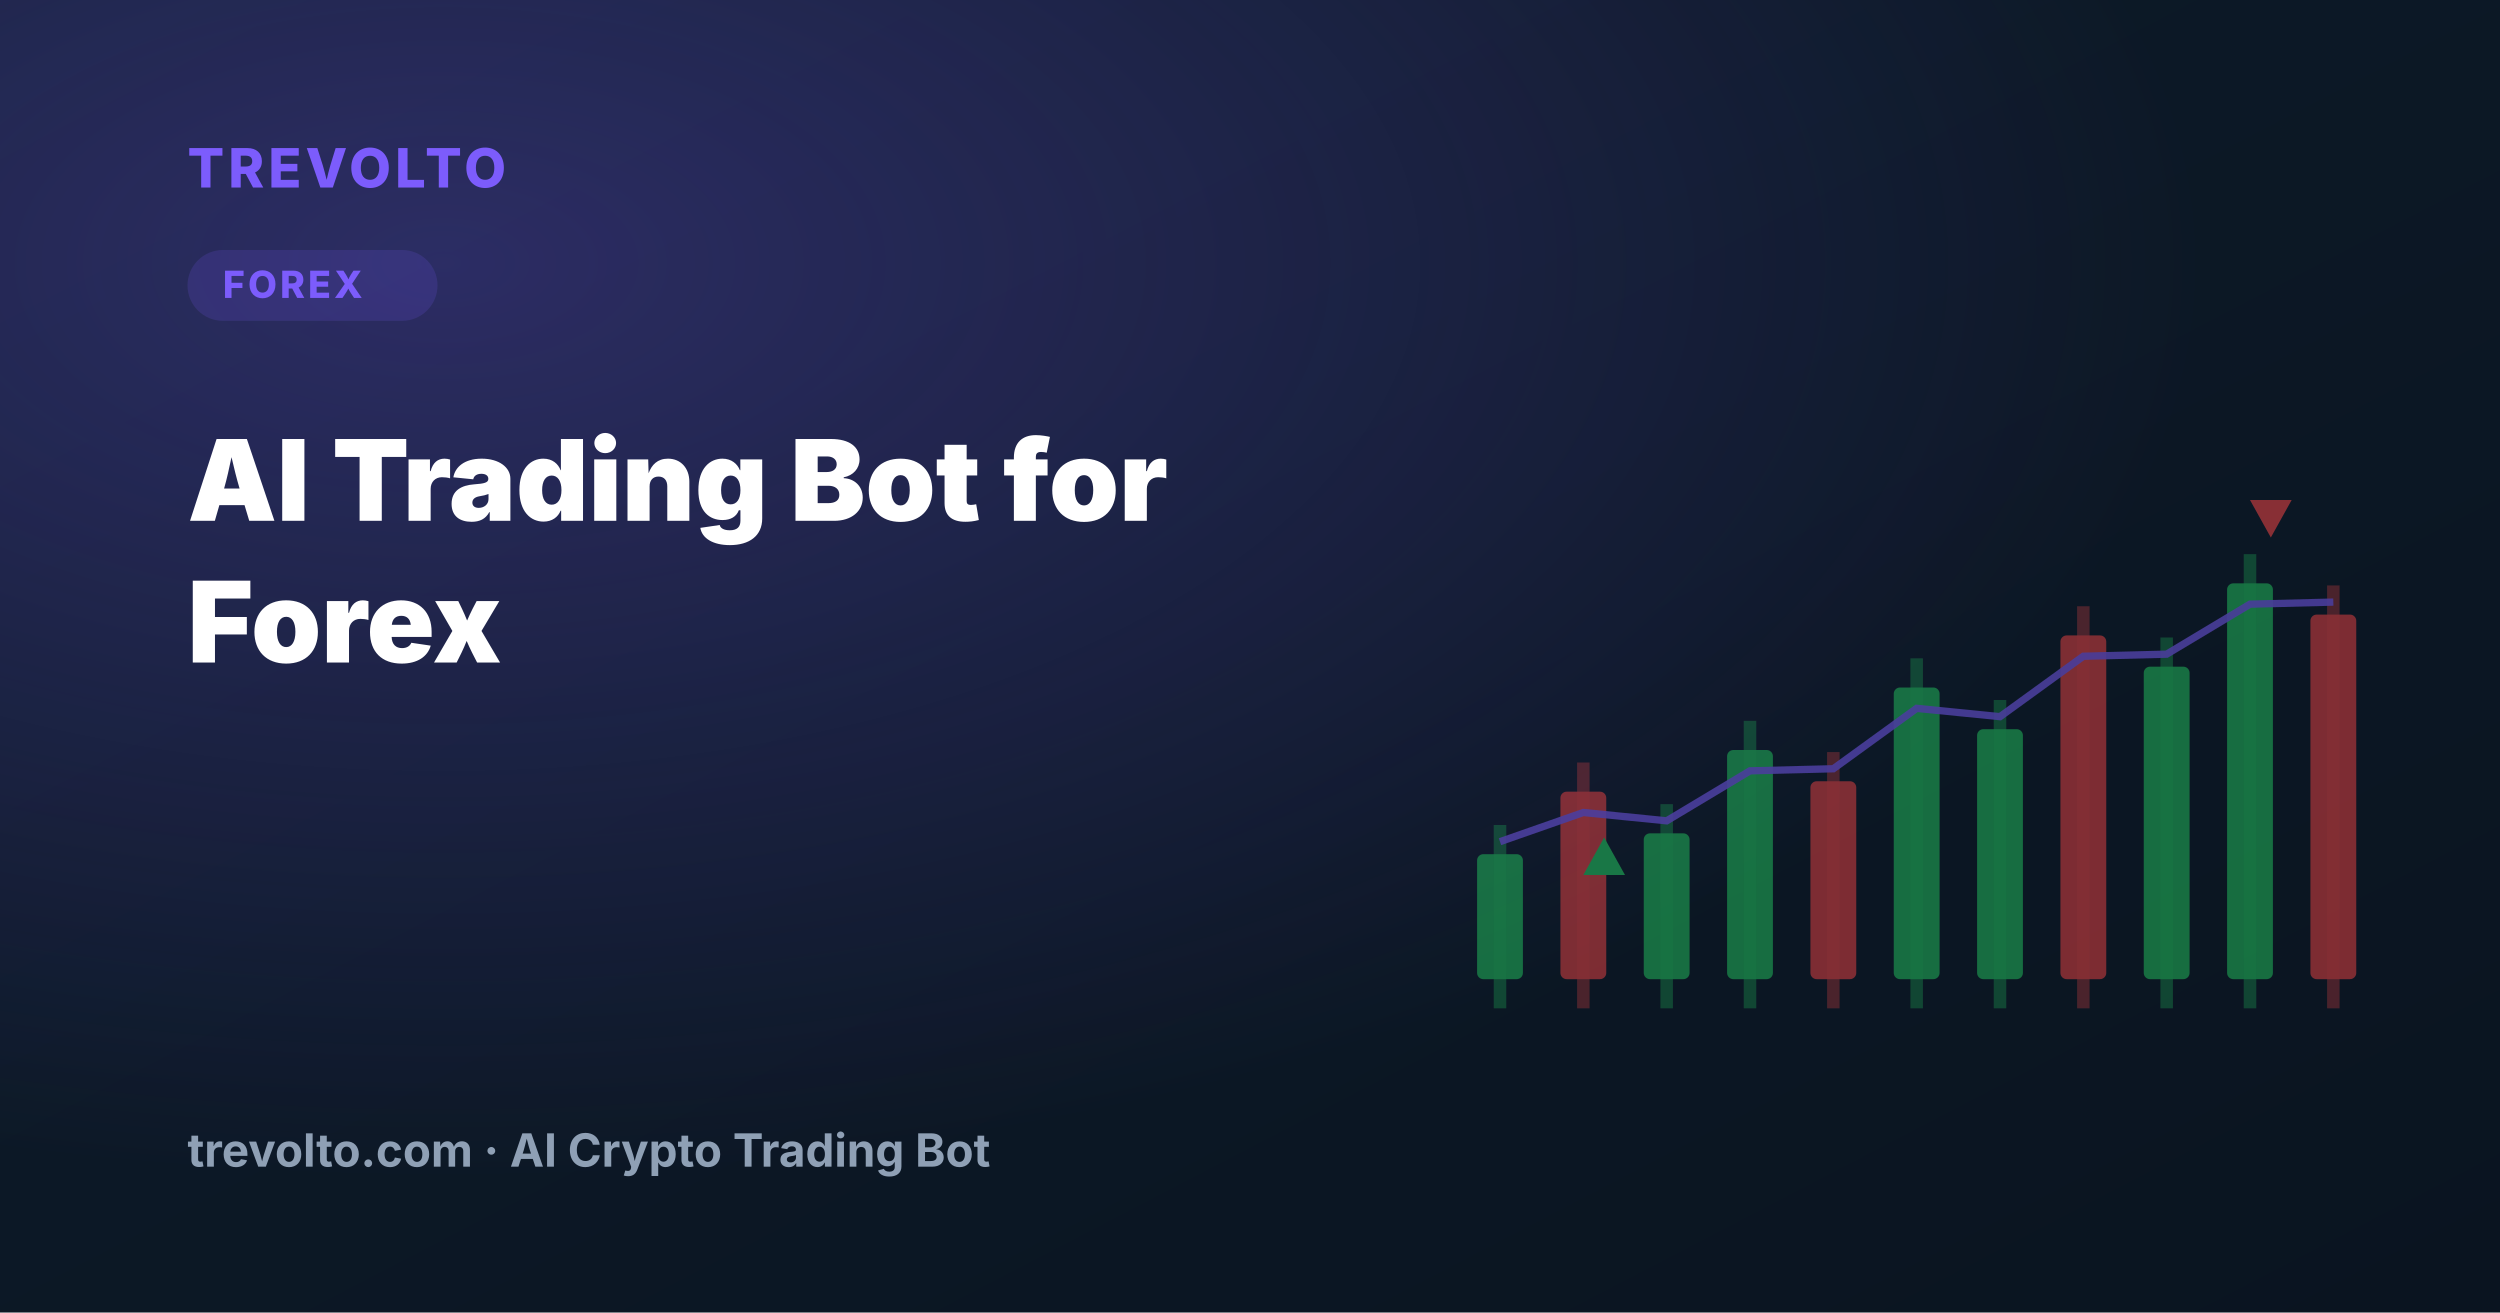
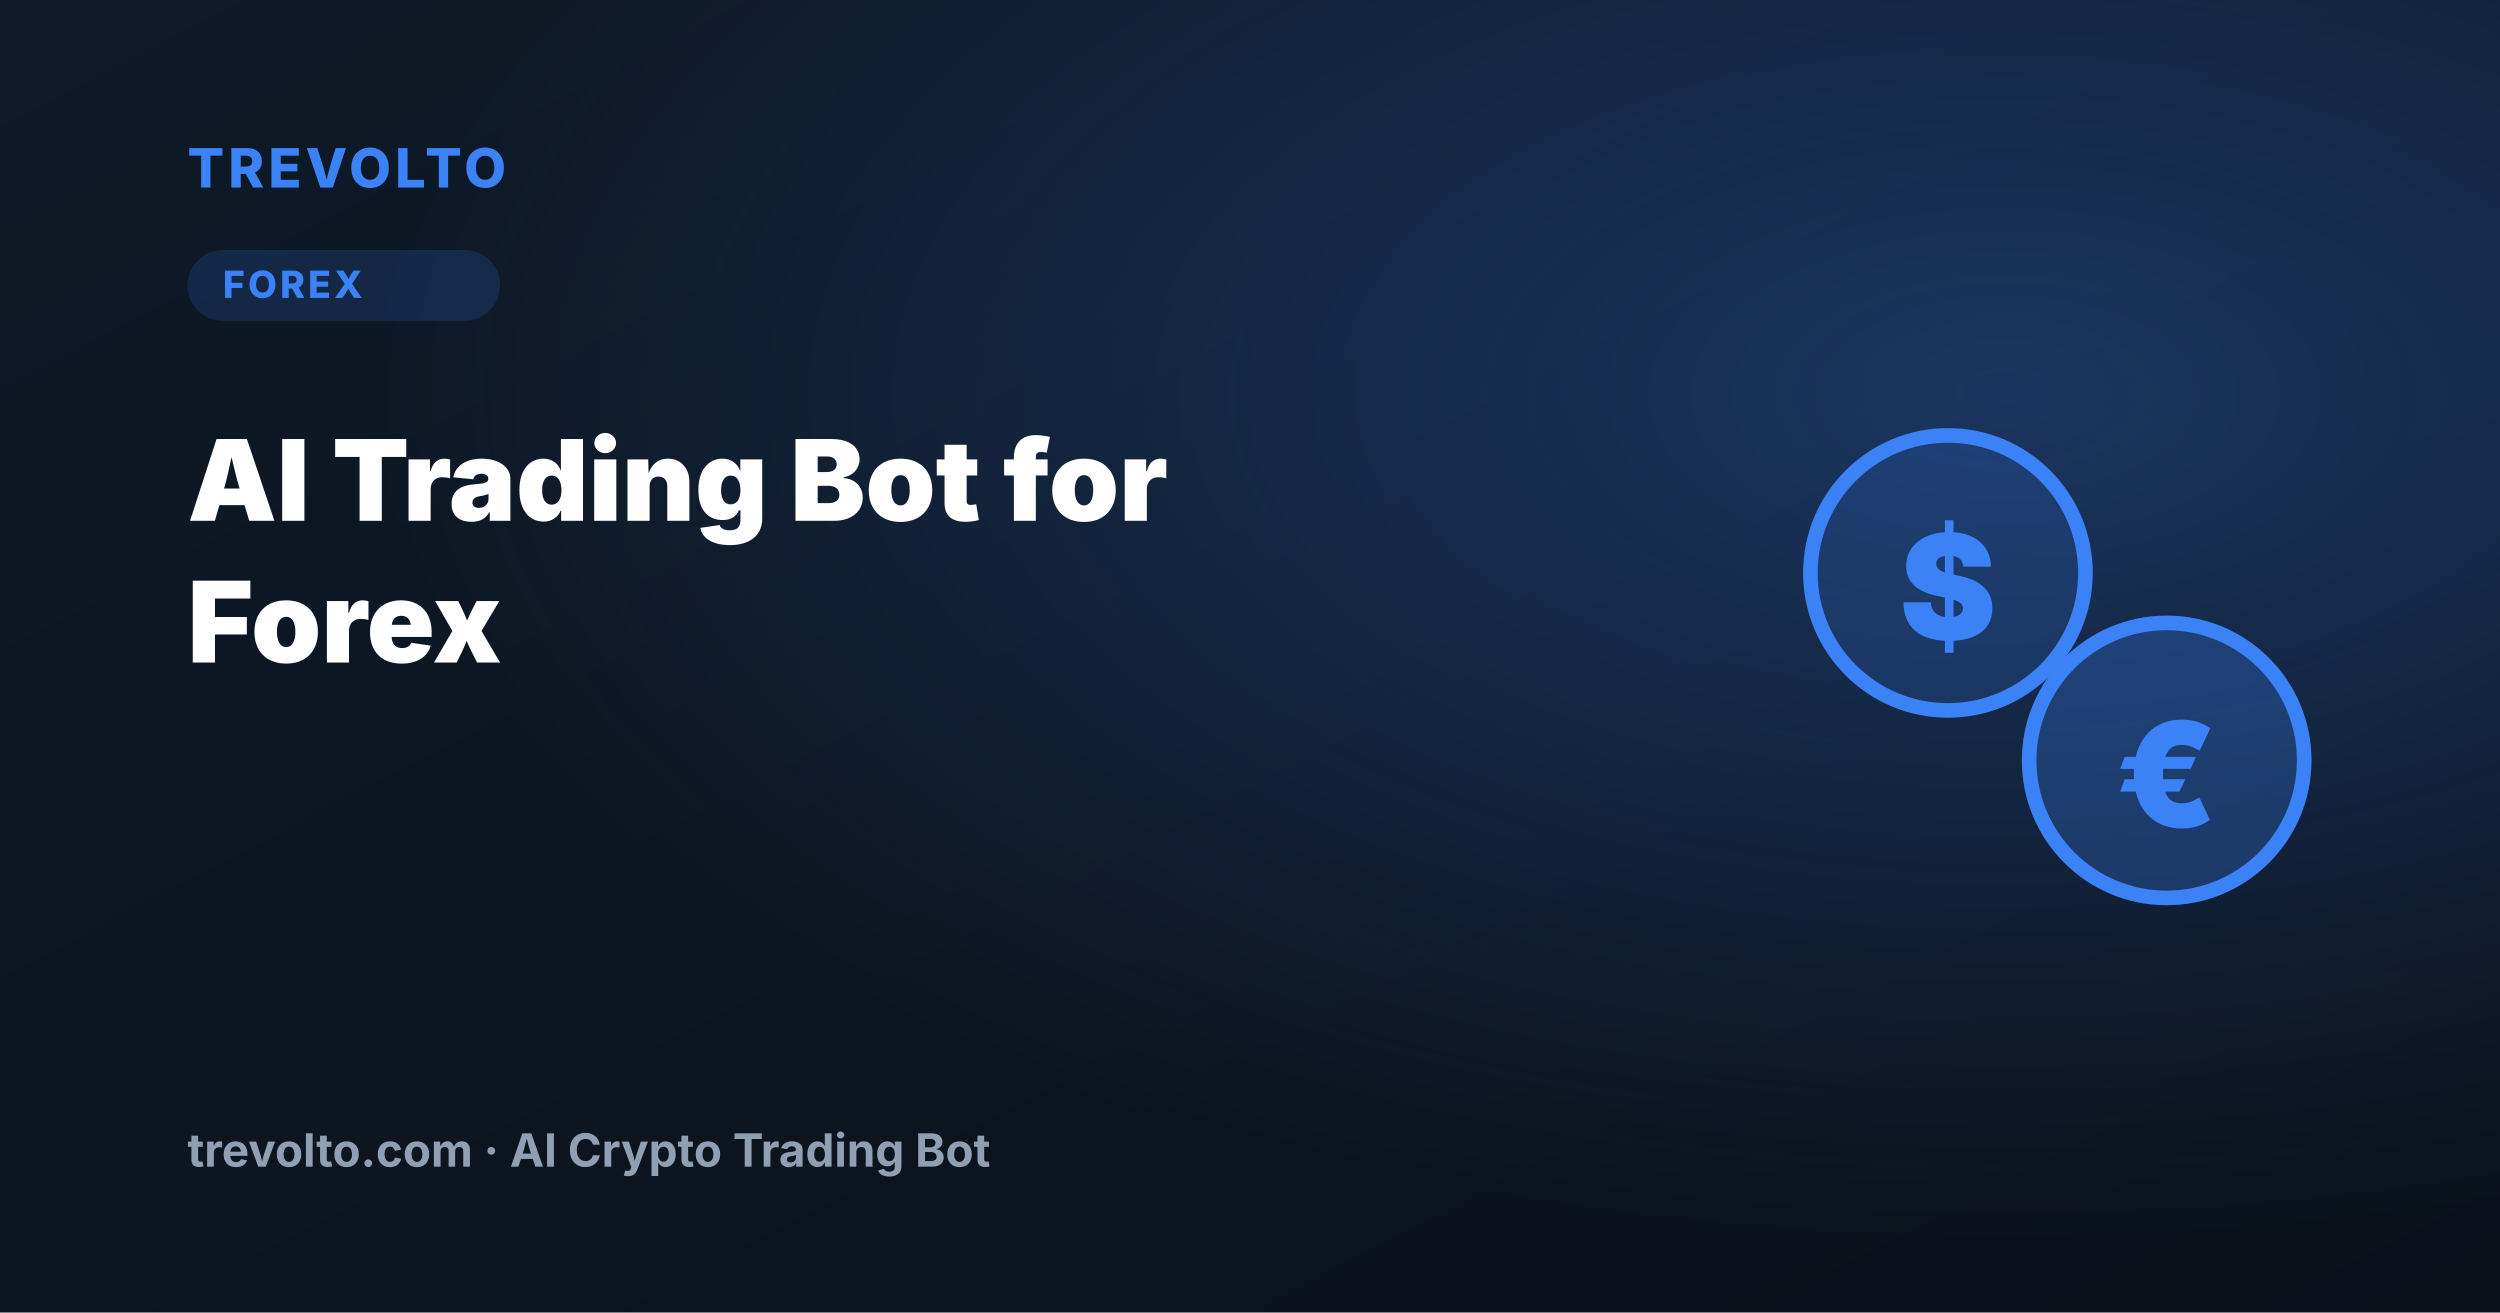
<svg xmlns="http://www.w3.org/2000/svg" viewBox="0 0 1200 630" width="1200" height="630" role="img" aria-label="AI Trading Bot for Forex">
  <defs>
    <linearGradient id="bg" x1="0" y1="0" x2="1" y2="1">
-       <stop offset="0" stop-color="#0e1c2b" />
-       <stop offset="1" stop-color="#0a1420" />
+       <stop offset="0" stop-color="#0e1a28" />
+       <stop offset="1" stop-color="#0a1018" />
    </linearGradient>
-     <radialGradient id="glow" cx="18%" cy="20%" r="70%">
-       <stop offset="0" stop-color="#7c5cfc" stop-opacity=".28" />
-       <stop offset="1" stop-color="#7c5cfc" stop-opacity="0" />
+     <radialGradient id="glow" cx="80%" cy="30%" r="65%">
+       <stop offset="0" stop-color="#3b82f6" stop-opacity=".30" />
+       <stop offset="1" stop-color="#3b82f6" stop-opacity="0" />
    </radialGradient>
  </defs>
  <rect width="1200" height="630" fill="url(#bg)" />
  <rect width="1200" height="630" fill="url(#glow)" />
-   <g opacity=".55">
-     <rect x="717" y="396" width="6" height="88" fill="#22c55e" opacity=".5" />
-     <rect x="709" y="410" width="22" height="60" rx="3" fill="#22c55e" opacity=".9" />
-     <rect x="757" y="366" width="6" height="118" fill="#ef4444" opacity=".5" />
-     <rect x="749" y="380" width="22" height="90" rx="3" fill="#ef4444" opacity=".9" />
-     <rect x="797" y="386" width="6" height="98" fill="#22c55e" opacity=".5" />
-     <rect x="789" y="400" width="22" height="70" rx="3" fill="#22c55e" opacity=".9" />
-     <rect x="837" y="346" width="6" height="138" fill="#22c55e" opacity=".5" />
-     <rect x="829" y="360" width="22" height="110" rx="3" fill="#22c55e" opacity=".9" />
-     <rect x="877" y="361" width="6" height="123" fill="#ef4444" opacity=".5" />
-     <rect x="869" y="375" width="22" height="95" rx="3" fill="#ef4444" opacity=".9" />
-     <rect x="917" y="316" width="6" height="168" fill="#22c55e" opacity=".5" />
-     <rect x="909" y="330" width="22" height="140" rx="3" fill="#22c55e" opacity=".9" />
-     <rect x="957" y="336" width="6" height="148" fill="#22c55e" opacity=".5" />
-     <rect x="949" y="350" width="22" height="120" rx="3" fill="#22c55e" opacity=".9" />
-     <rect x="997" y="291" width="6" height="193" fill="#ef4444" opacity=".5" />
-     <rect x="989" y="305" width="22" height="165" rx="3" fill="#ef4444" opacity=".9" />
-     <rect x="1037" y="306" width="6" height="178" fill="#22c55e" opacity=".5" />
-     <rect x="1029" y="320" width="22" height="150" rx="3" fill="#22c55e" opacity=".9" />
-     <rect x="1077" y="266" width="6" height="218" fill="#22c55e" opacity=".5" />
-     <rect x="1069" y="280" width="22" height="190" rx="3" fill="#22c55e" opacity=".9" />
-     <rect x="1117" y="281" width="6" height="203" fill="#ef4444" opacity=".5" />
-     <rect x="1109" y="295" width="22" height="175" rx="3" fill="#ef4444" opacity=".9" />
-     <polyline points="720,404 760,390 800,394 840,370 880,369 920,340 960,344 1000,315 1040,314 1080,290 1120,289" fill="none" stroke="#7c5cfc" stroke-width="3.5" opacity=".9" />
-     <path d="M760 420 l10 -18 l10 18 z" fill="#22c55e" />
-     <path d="M1080 240 l10 18 l10 -18 z" fill="#ef4444" />
+   <g transform="translate(855,165)" fill="none" stroke="#3b82f6" stroke-width="7" stroke-linejoin="round" stroke-linecap="round">
+     <circle cx="80" cy="110" r="66" fill="#3b82f6" opacity=".16" />
+     <circle cx="80" cy="110" r="66" />
+     <text x="80" y="142" font-size="70" font-weight="900" text-anchor="middle" fill="#3b82f6" stroke="none" font-family="Inter,sans-serif">$</text>
+     <circle cx="185" cy="200" r="66" fill="#3b82f6" opacity=".26" />
+     <circle cx="185" cy="200" r="66" />
+     <text x="185" y="232" font-size="70" font-weight="900" text-anchor="middle" fill="#3b82f6" stroke="none" font-family="Inter,sans-serif">€</text>
  </g>
-   <rect x="0" y="0" width="1200" height="630" fill="none" />
  <g font-family="Inter, -apple-system, Segoe UI, sans-serif">
-     <text x="90" y="90" font-size="26" font-weight="800" letter-spacing="2" fill="#7c5cfc">TREVOLTO</text>
-     <rect x="90" y="120" width="120" height="34" rx="17" fill="#7c5cfc" opacity=".16" />
-     <text x="107" y="143" font-size="18" font-weight="800" letter-spacing="1.5" fill="#7c5cfc">FOREX</text>
+     <text x="90" y="90" font-size="26" font-weight="800" letter-spacing="2" fill="#3b82f6">TREVOLTO</text>
+     <rect x="90" y="120" width="150" height="34" rx="17" fill="#3b82f6" opacity=".16" />
+     <text x="107" y="143" font-size="18" font-weight="800" letter-spacing="1.5" fill="#3b82f6">FOREX</text>
    <text x="90" y="250" font-size="54" font-weight="900" fill="#ffffff">
      <tspan x="90" dy="0">AI Trading Bot for</tspan>
      <tspan x="90" dy="68">Forex</tspan>
    </text>
    <text x="90" y="560" font-size="22" font-weight="700" fill="#8fa0b5">trevolto.com  ·  AI Crypto Trading Bot</text>
  </g>
</svg>
